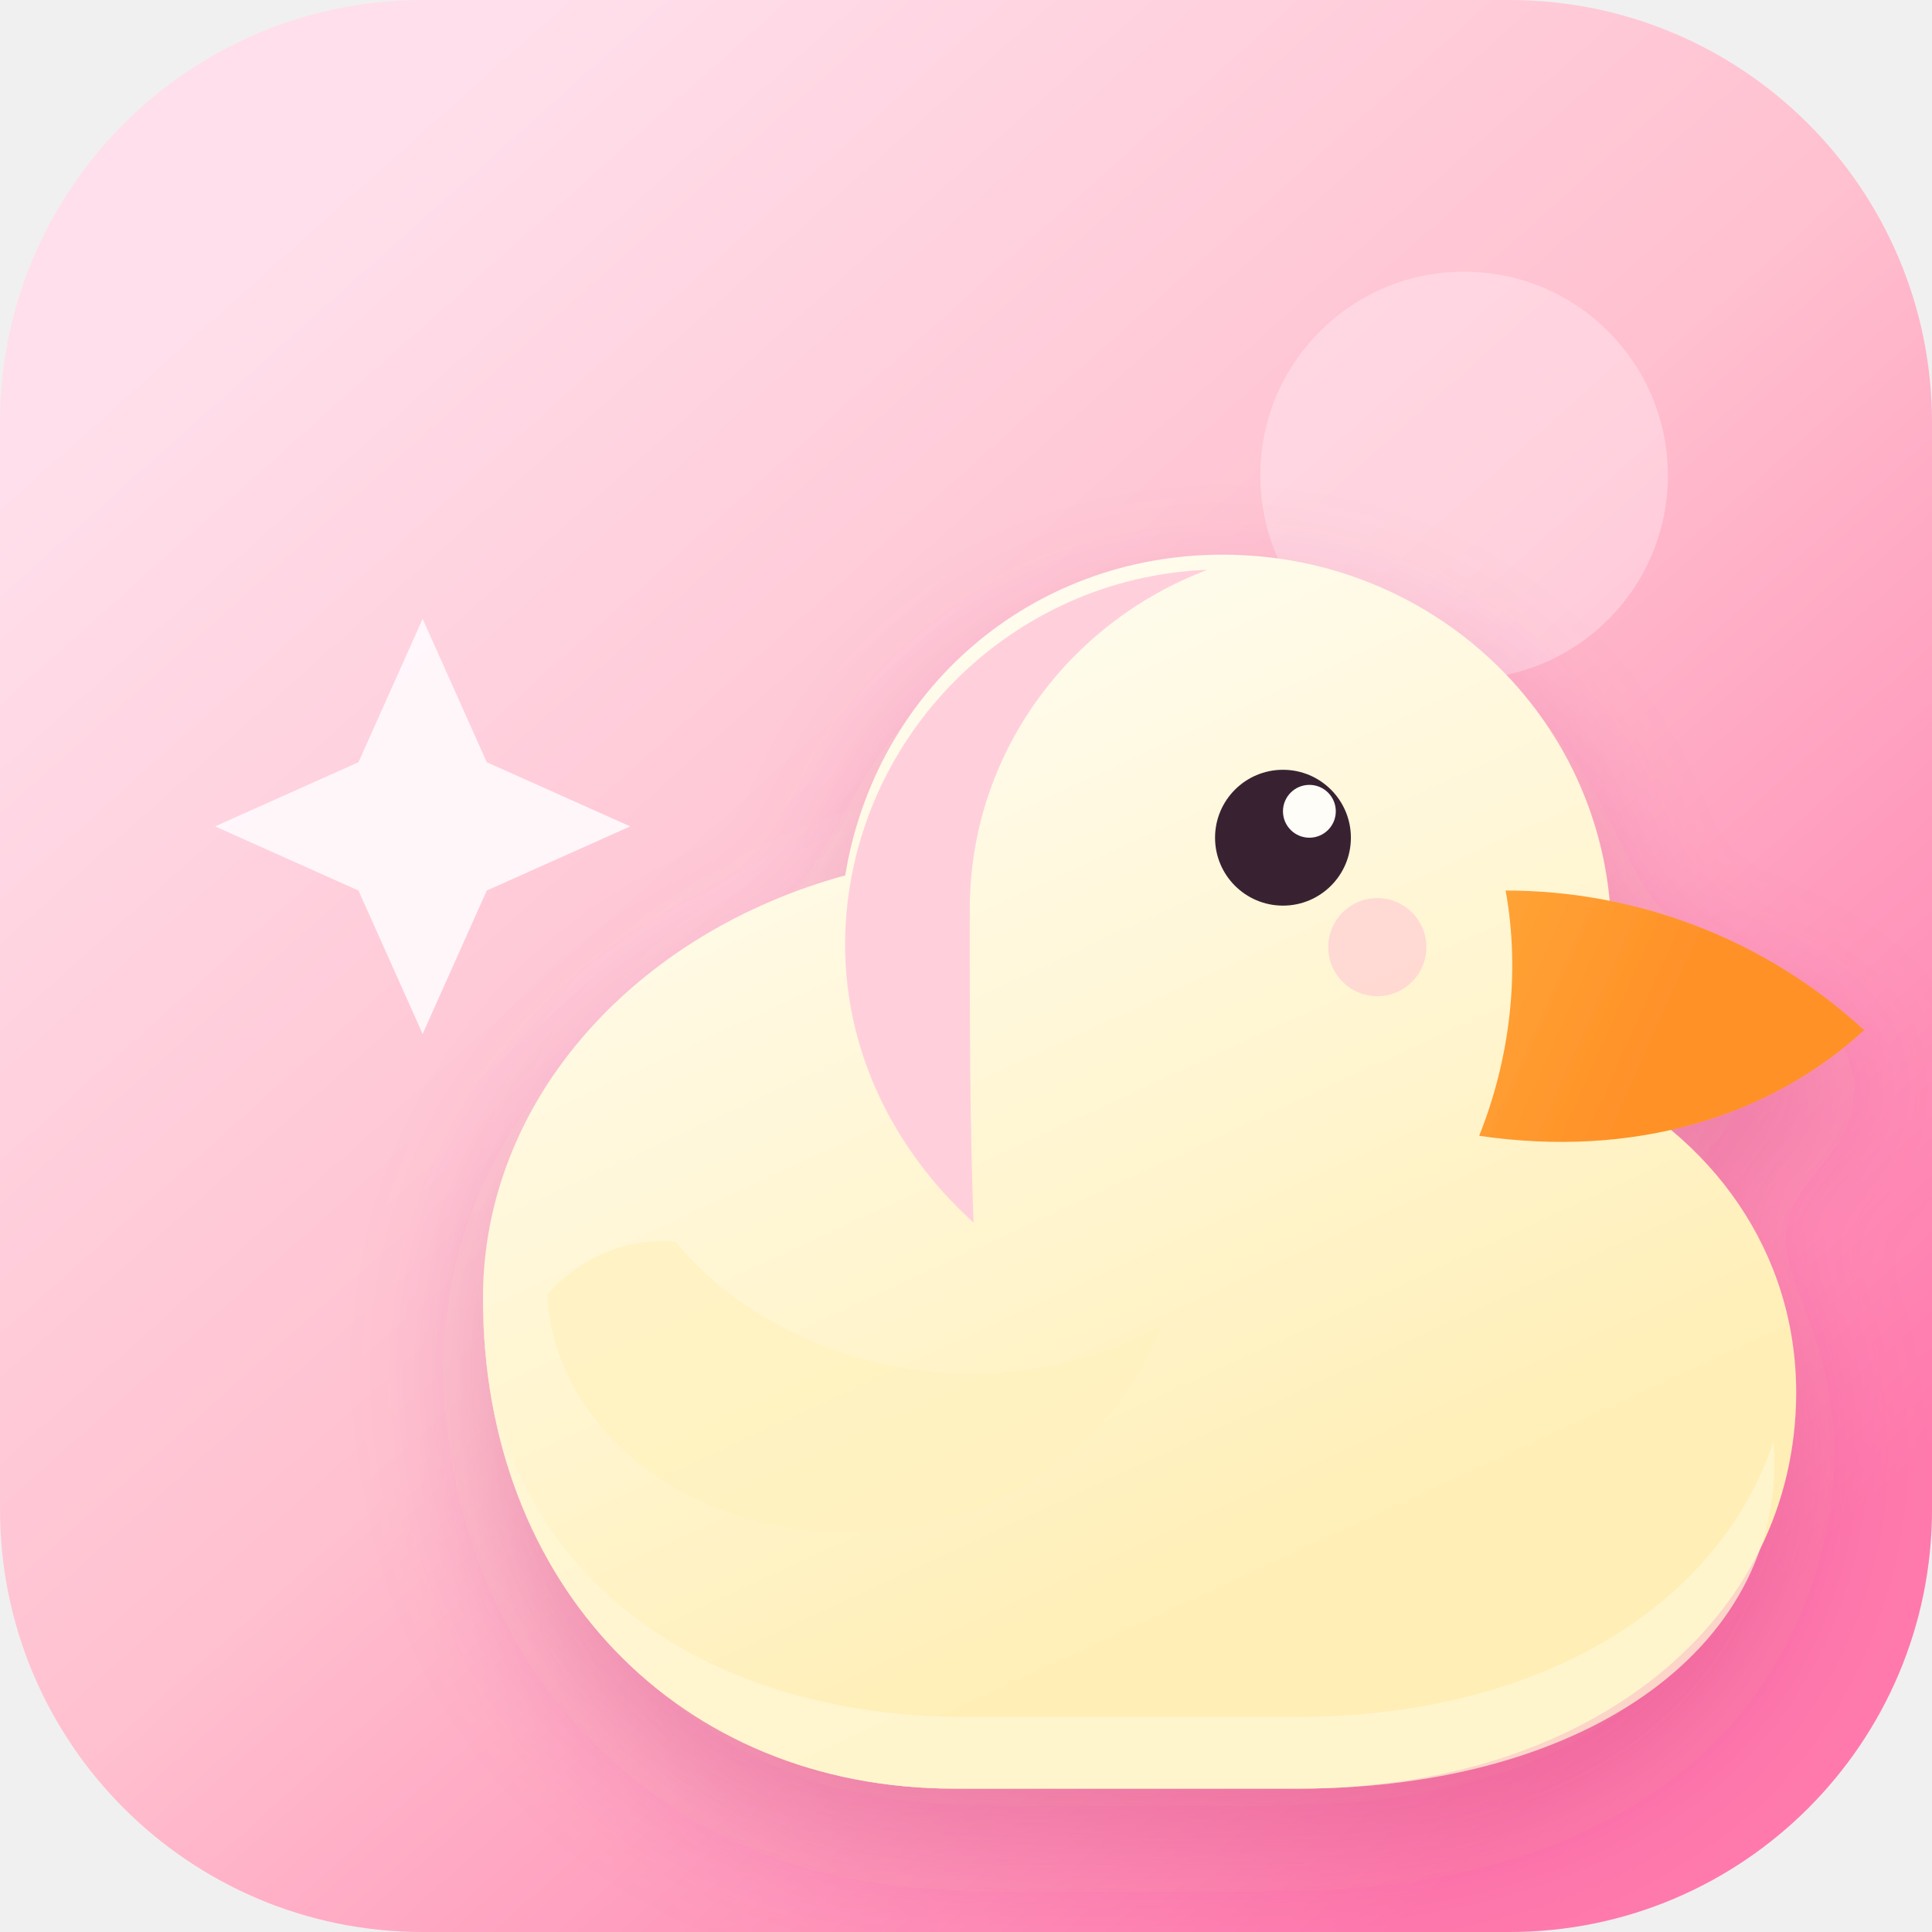
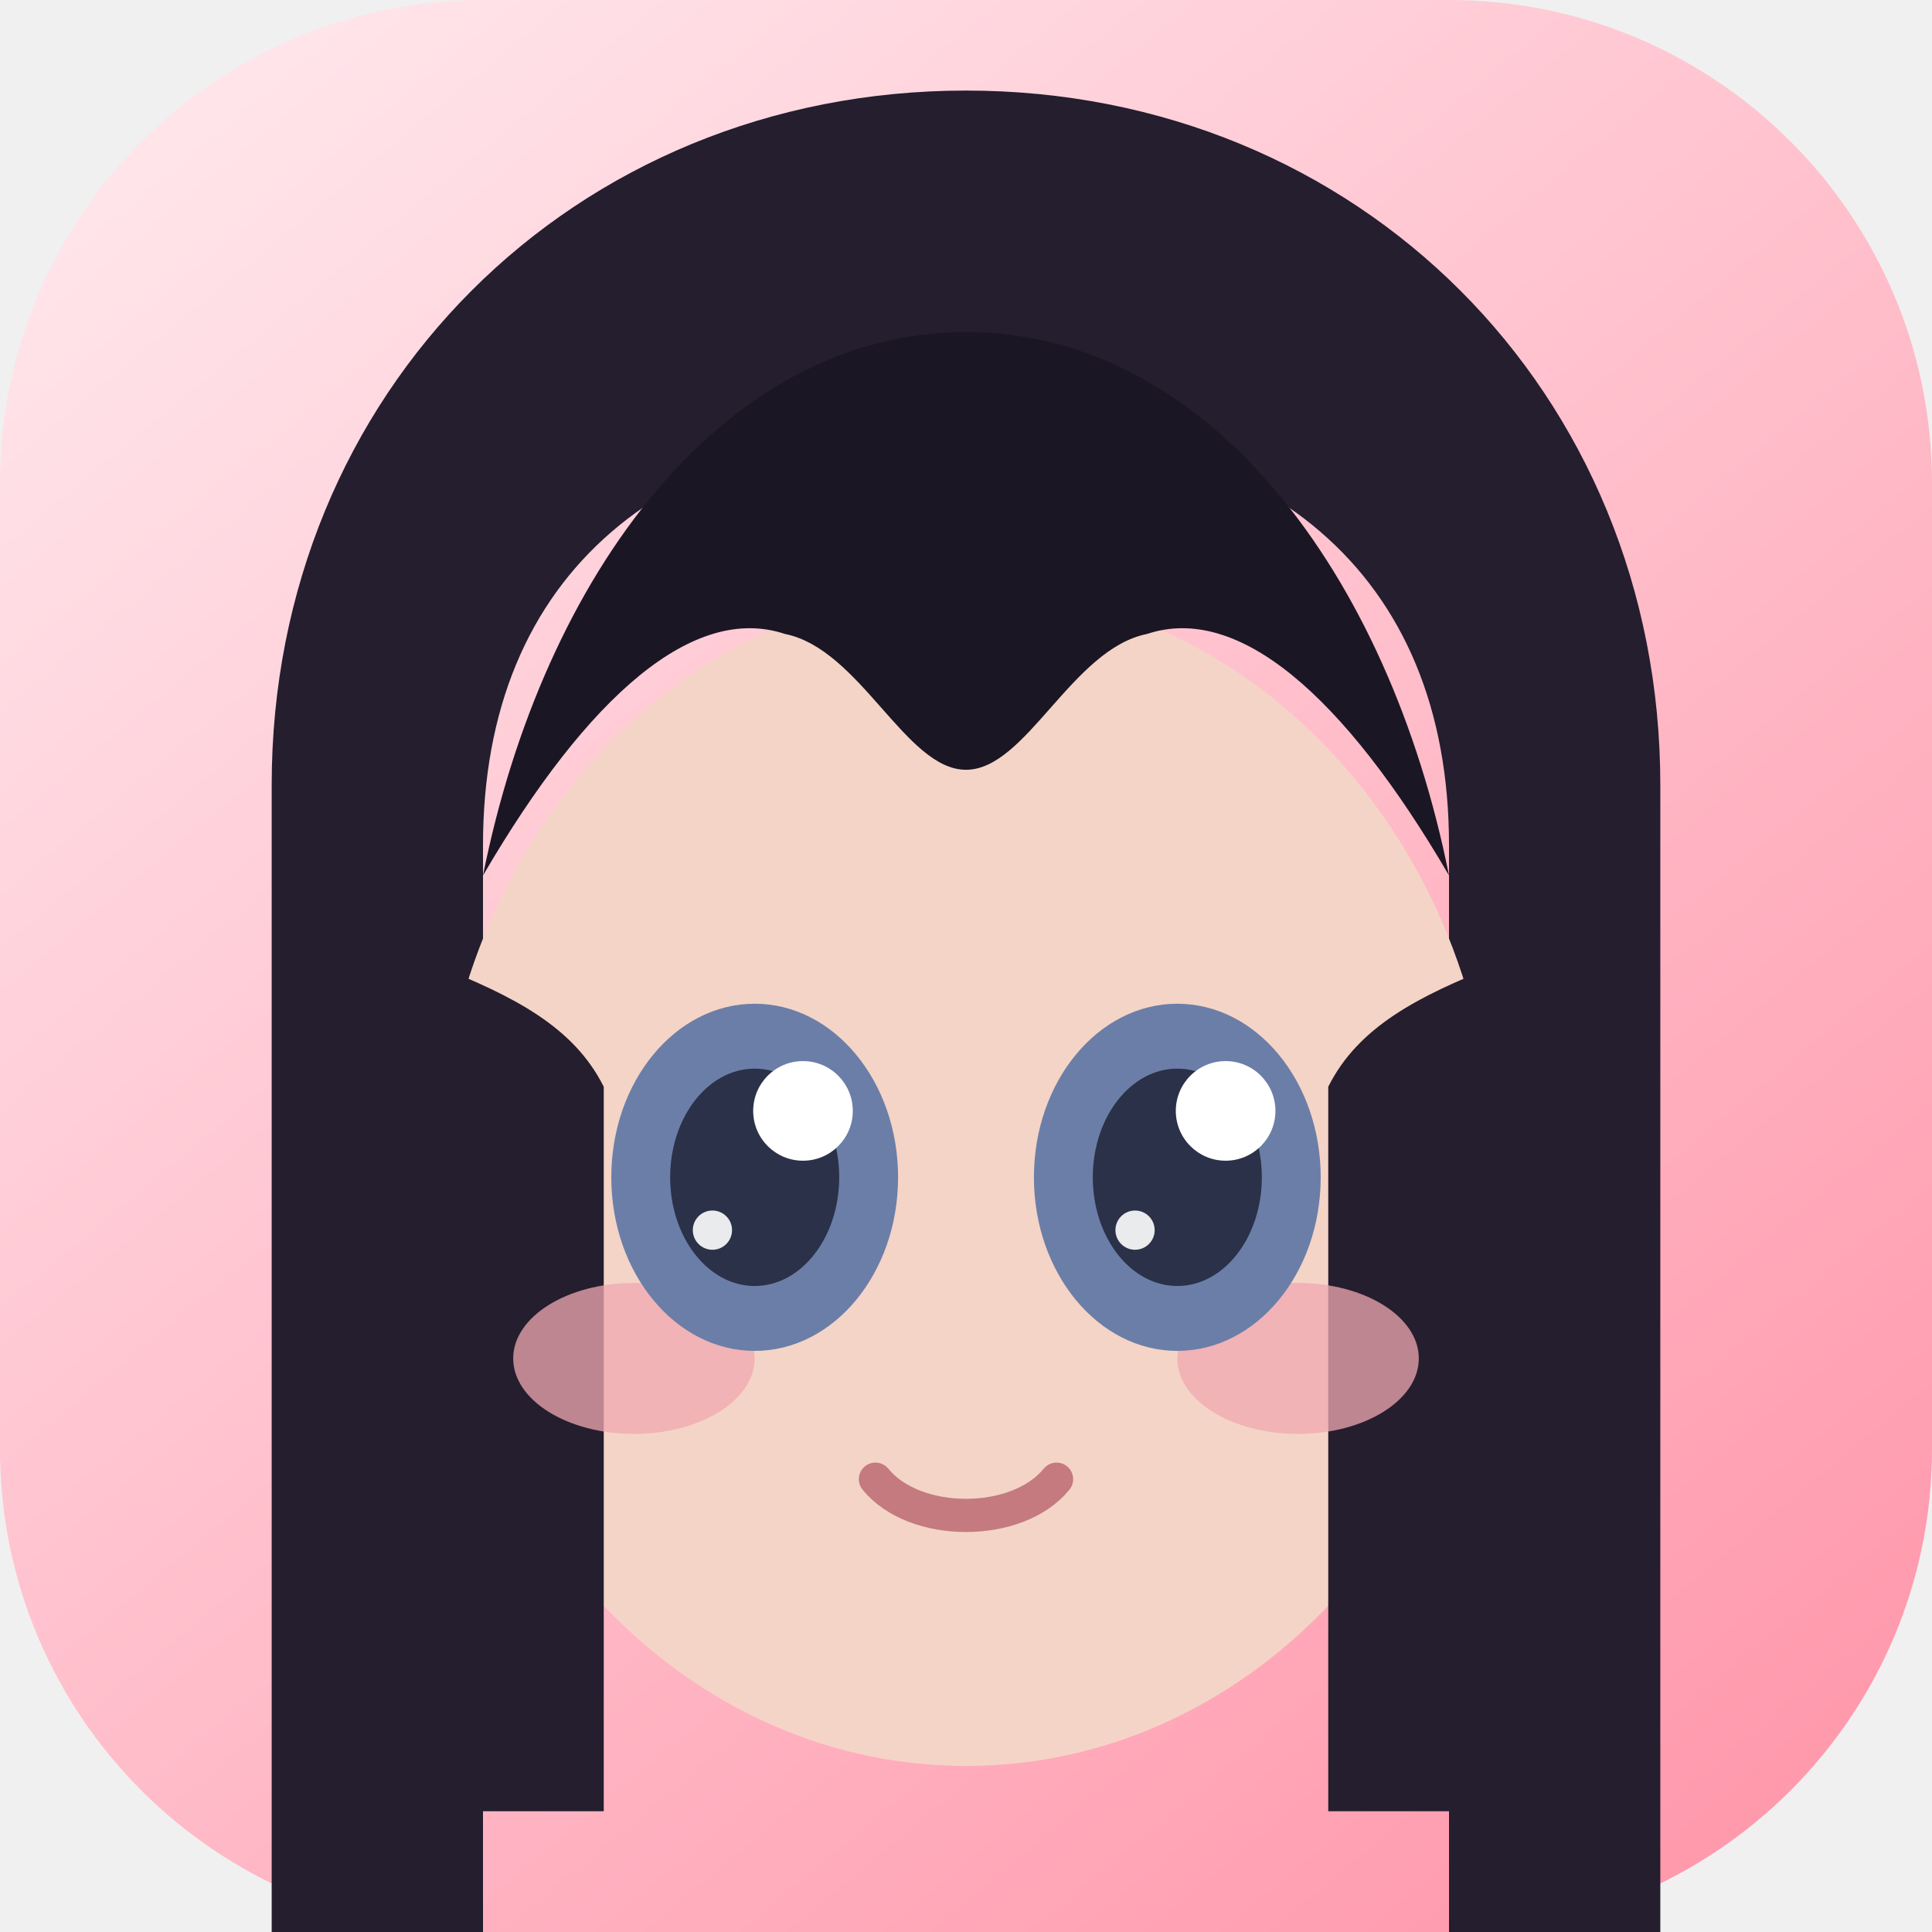
- <svg xmlns="http://www.w3.org/2000/svg" viewBox="0 0 512 512" role="img" aria-labelledby="title desc">
+ <svg xmlns="http://www.w3.org/2000/svg" viewBox="0 0 128 128" role="img" aria-labelledby="xran-title xran-desc">
  <defs>
-     <linearGradient id="bg" x1="80" y1="58" x2="434" y2="454" gradientUnits="userSpaceOnUse">
-       <stop offset="0" stop-color="#ffdfeb" />
-       <stop offset="0.5" stop-color="#ffc0cf" />
-       <stop offset="1" stop-color="#ff79ad" />
+     <linearGradient id="xran-bg" x1="16" y1="6" x2="112" y2="122" gradientUnits="userSpaceOnUse">
+       <stop offset="0" stop-color="#ffe4ea" />
+       <stop offset="1" stop-color="#ff9aad" />
    </linearGradient>
-     <radialGradient id="glow" cx="0" cy="0" r="1" gradientTransform="matrix(168 0 0 132 290 328)" gradientUnits="userSpaceOnUse">
-       <stop offset="0" stop-color="#ffffff" stop-opacity="0.5" />
-       <stop offset="1" stop-color="#ffffff" stop-opacity="0" />
-     </radialGradient>
-     <linearGradient id="duck" x1="212" y1="164" x2="330" y2="420" gradientUnits="userSpaceOnUse">
-       <stop offset="0" stop-color="#fffdf2" />
-       <stop offset="1" stop-color="#ffefb7" />
-     </linearGradient>
-     <linearGradient id="beak" x1="352" y1="225" x2="444" y2="266" gradientUnits="userSpaceOnUse">
-       <stop offset="0" stop-color="#ffb341" />
-       <stop offset="1" stop-color="#ff9128" />
-     </linearGradient>
-     <filter id="shadow" x="-18%" y="-18%" width="136%" height="136%" color-interpolation-filters="sRGB">
-       <feDropShadow dx="0" dy="16" stdDeviation="17" flood-color="#b53a67" flood-opacity="0.24" />
-     </filter>
  </defs>
-   <rect width="512" height="512" rx="112" fill="url(#bg)" />
-   <circle cx="388" cy="126" r="54" fill="#fff7fb" opacity="0.34" />
-   <ellipse cx="294" cy="340" rx="176" ry="136" fill="url(#glow)" />
-   <path fill="#fffafd" d="M112 164l17 38 38 17-38 17-17 38-17-38-38-17 38-17 17-38z" opacity="0.92" />
-   <path fill="#fffafd" d="M402 324l10 23 23 10-23 10-10 23-10-23-23-10 23-10 10-23z" opacity="0.75" />
-   <g filter="url(#shadow)">
-     <path fill="url(#duck)" d="M128 344c0-53 41-97 96-112 8-49 49-85 100-85 57 0 103 45 103 101 0 13-2 25-7 37 34 16 56 47 56 84 0 60-54 105-132 105h-91c-73 0-125-54-125-130z" />
-     <path fill="#fff7d5" d="M128 344c0 70 55 111 128 111h88c62 0 111-28 126-73 4 53-48 92-126 92h-91c-73 0-125-54-125-130z" opacity="0.72" />
-     <path fill="#ffd0dc" d="M257 241c0-41 26-76 63-90-52 2-94 44-96 96-1 31 13 58 34 77-1-26-1-55-1-83z" />
-     <path fill="url(#beak)" d="M399 236c35 0 69 13 95 37-25 23-61 34-102 28 8-20 11-43 7-65z" />
-     <path fill="#fff2be" d="M179 329c28 34 84 47 129 22-17 46-78 71-128 44-21-12-34-31-35-52 9-10 21-15 34-14z" opacity="0.68" />
-     <circle cx="340" cy="222" r="18" fill="#392331" />
-     <circle cx="347" cy="215" r="7" fill="#fffdf7" />
-     <circle cx="365" cy="251" r="13" fill="#ffc5d3" opacity="0.58" />
-   </g>
+   <rect width="128" height="128" rx="32" fill="url(#xran-bg)" />
+   <path fill="#241e2e" d="M18 128V52c0-26 20-46 46-46s46 20 46 46v76H96V56c0-18-12-28-32-28S32 38 32 56v72H18z" />
+   <ellipse cx="64" cy="78" rx="35" ry="39" fill="#f4d4c6" />
+   <path fill="#1b1624" d="M32 58c4-20 16-36 32-36 16 0 28 16 32 36-7-12-14-18-20-16-5 1-8 9-12 9s-7-8-12-9c-6-2-13 4-20 16z" />
+   <path fill="#241e2e" d="M29 64c-4 16-5 36-3 56h14V72c-2-4-6-6-11-8z" />
+   <path fill="#241e2e" d="M99 64c4 16 5 36 3 56H88V72c2-4 6-6 11-8z" />
+   <ellipse cx="42" cy="90" rx="8" ry="5" fill="#f0a8b0" opacity=".75" />
+   <ellipse cx="86" cy="90" rx="8" ry="5" fill="#f0a8b0" opacity=".75" />
+   <ellipse cx="50" cy="78" rx="9.5" ry="11.5" fill="#6b7ea8" />
+   <ellipse cx="78" cy="78" rx="9.5" ry="11.5" fill="#6b7ea8" />
+   <ellipse cx="50" cy="78" rx="5.6" ry="7.2" fill="#2a3148" />
+   <ellipse cx="78" cy="78" rx="5.6" ry="7.2" fill="#2a3148" />
+   <circle cx="53.2" cy="73.6" r="3.3" fill="#fff" />
+   <circle cx="81.2" cy="73.6" r="3.3" fill="#fff" />
+   <circle cx="47.2" cy="81.5" r="1.3" fill="#fff" opacity=".9" />
+   <circle cx="75.2" cy="81.5" r="1.3" fill="#fff" opacity=".9" />
+   <path fill="none" stroke="#c47a7e" stroke-width="2.2" stroke-linecap="round" d="M58 98c2.6 3.2 9.4 3.2 12 0" />
</svg>
